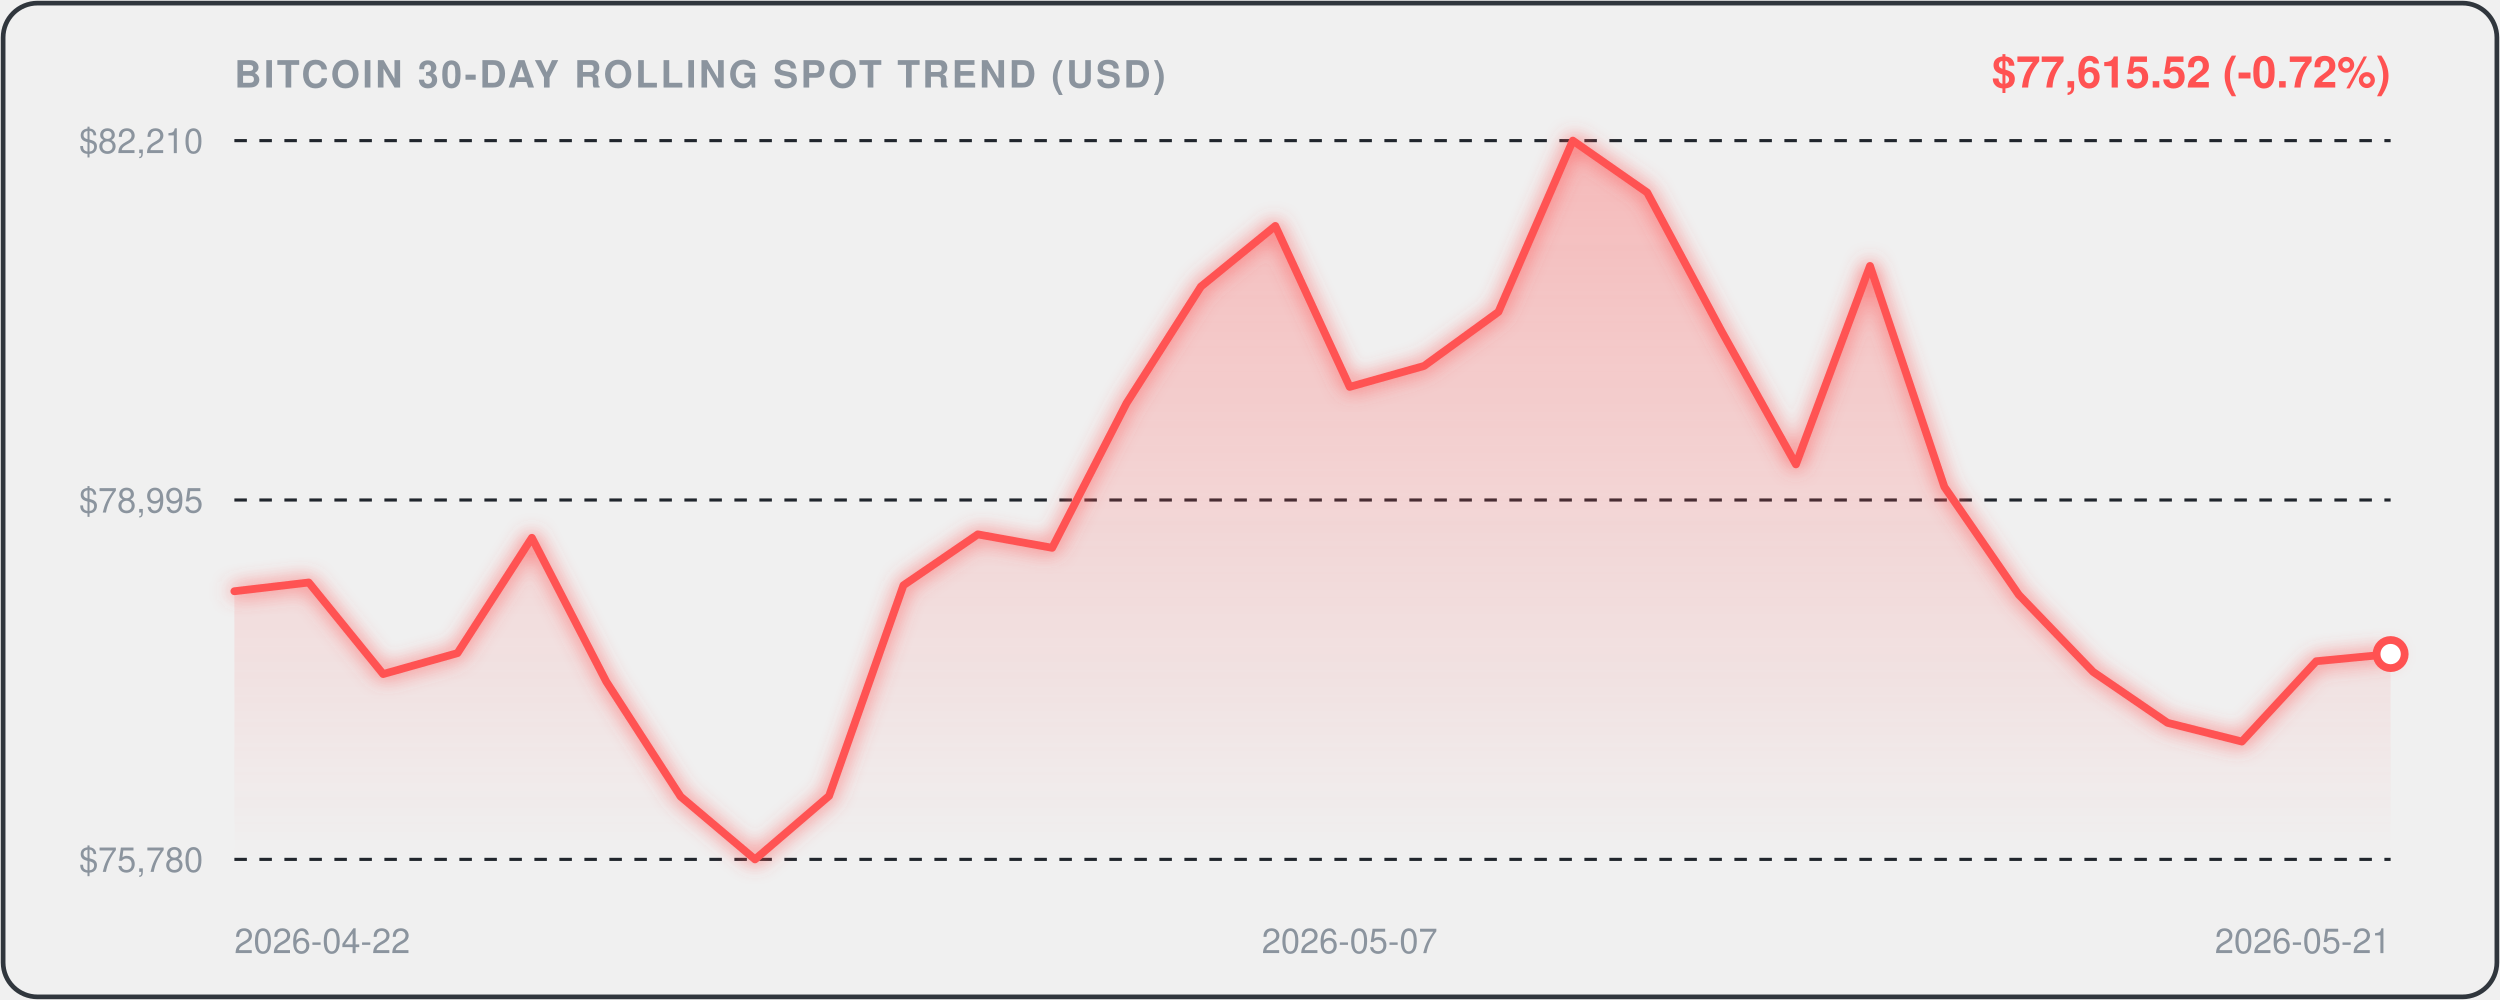
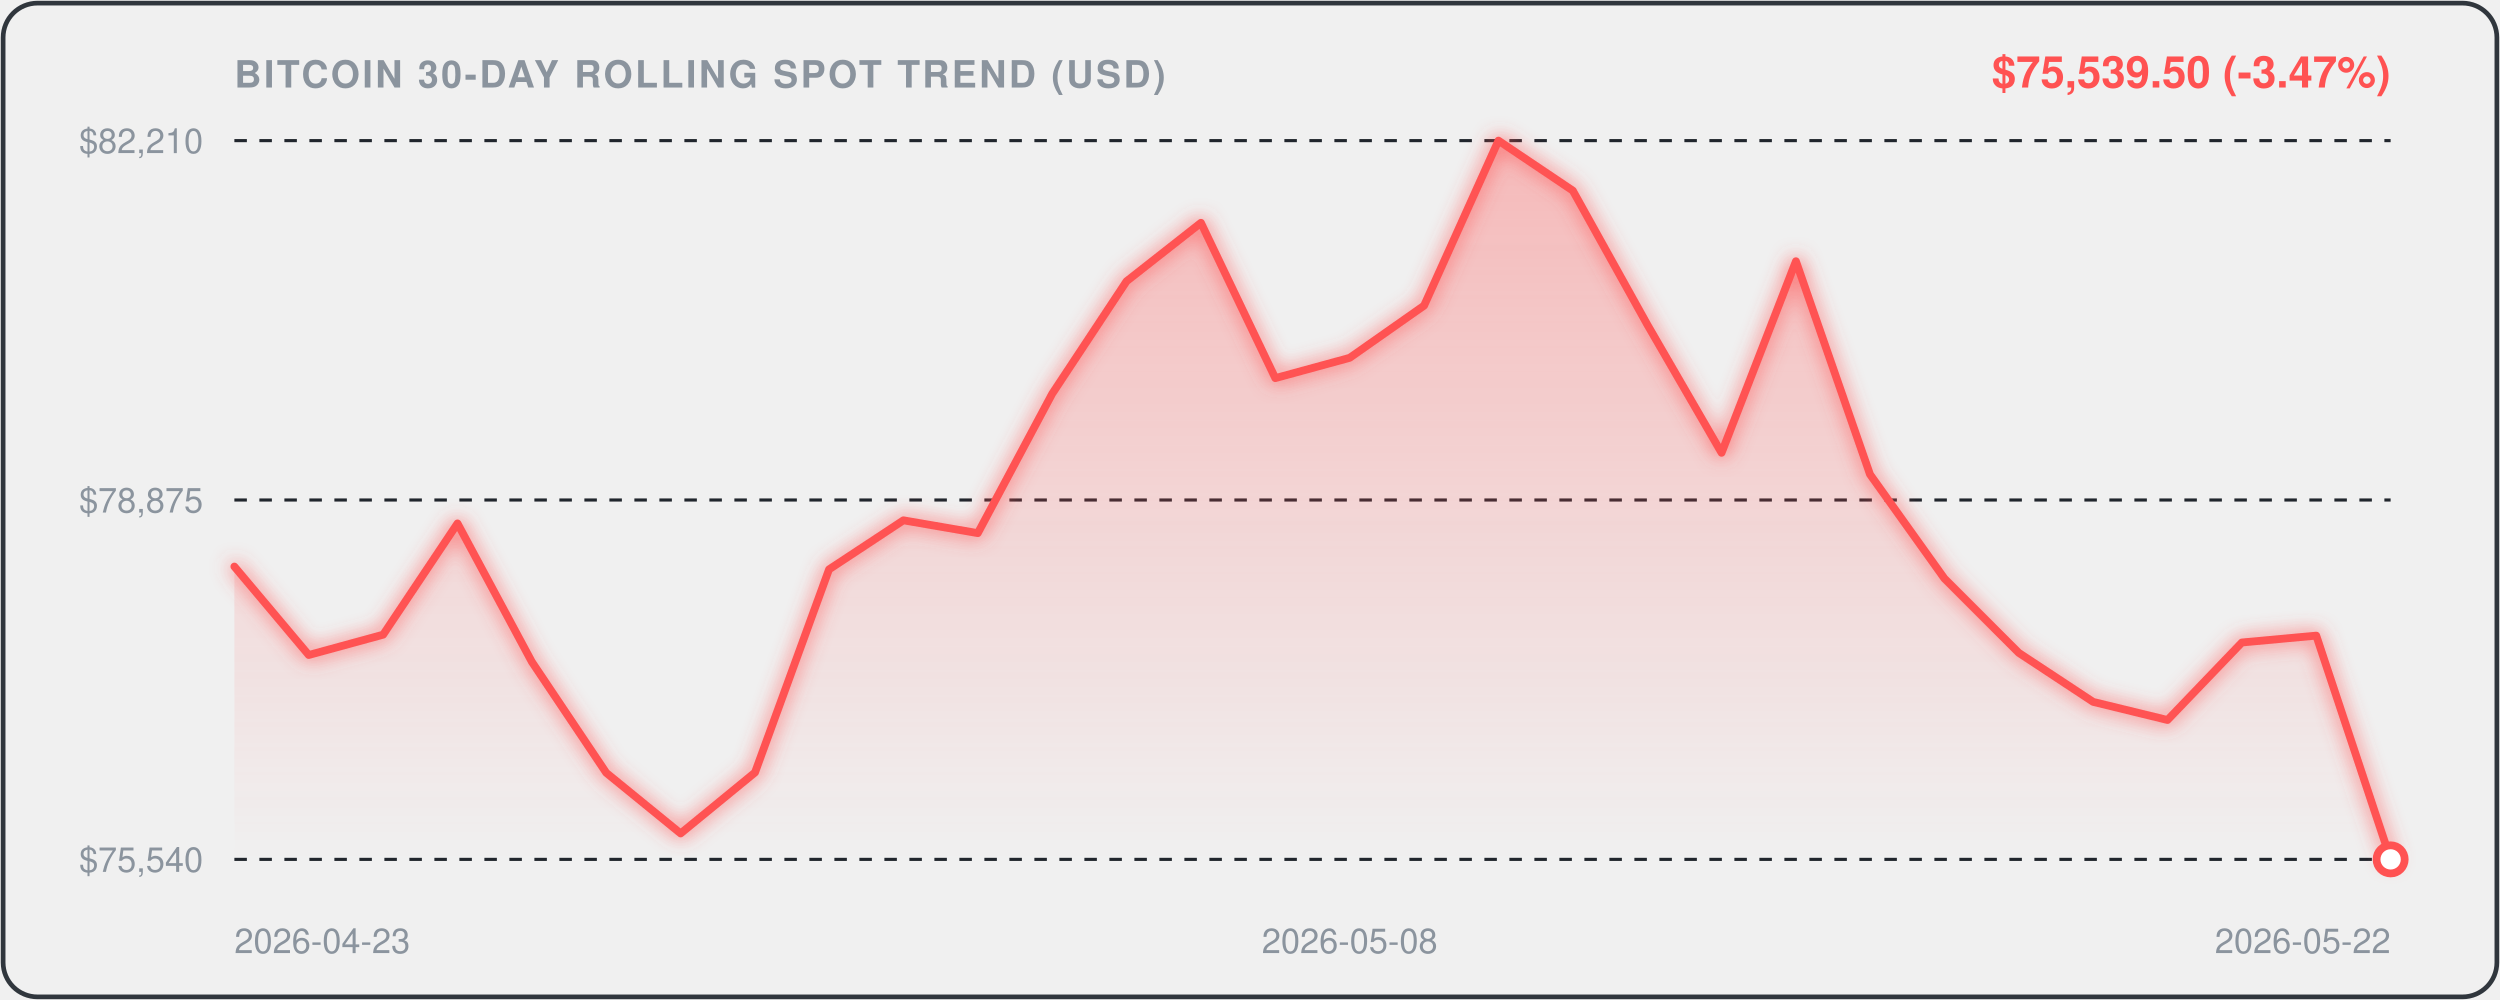
<svg xmlns="http://www.w3.org/2000/svg" viewBox="0 0 800 320" width="100%" height="100%" style="background:#0d1117;border-radius:12px;font-family:-apple-system,BlinkMacSystemFont,'Segoe UI',Helvetica,Arial,sans-serif;">
  <defs>
    <linearGradient id="areaGrad" x1="0" y1="0" x2="0" y2="1">
      <stop offset="0%" stop-color="rgba(255, 82, 82, 0.35)" />
      <stop offset="100%" stop-color="rgba(255, 82, 82, 0.0)" />
    </linearGradient>
    <filter id="glow" x="-20%" y="-20%" width="140%" height="140%">
      <feGaussianBlur stdDeviation="3" result="blur" />
      <feComposite in="SourceGraphic" in2="blur" operator="over" />
    </filter>
  </defs>
  <rect x="1" y="1" width="798" height="318" rx="11" fill="none" stroke="#30363d" stroke-width="1.5" />
  <text x="75" y="28" fill="#8b949e" font-size="12" font-weight="600" letter-spacing="0.8">BITCOIN 30-DAY ROLLING SPOT TREND (USD)</text>
-   <text x="765" y="28" text-anchor="end" fill="#FF5252" font-size="14" font-weight="700">$77,615.52 (-0.72%)</text>
+   <text x="765" y="28" text-anchor="end" fill="#FF5252" font-size="14" font-weight="700">$75,539.50 (-3.47%)</text>
  <line x1="75" y1="45" x2="765" y2="45" stroke="#21262d" stroke-width="1" stroke-dasharray="4,4" />
  <text x="65" y="49" text-anchor="end" fill="#8b949e" font-size="11">$82,210</text>
  <line x1="75" y1="160.0" x2="765" y2="160.0" stroke="#21262d" stroke-width="1" stroke-dasharray="4,4" />
-   <text x="65" y="164.0" text-anchor="end" fill="#8b949e" font-size="11">$78,995</text>
+   <text x="65" y="164.0" text-anchor="end" fill="#8b949e" font-size="11">$78,875</text>
  <line x1="75" y1="275" x2="765" y2="275" stroke="#21262d" stroke-width="1" stroke-dasharray="4,4" />
-   <text x="65" y="279" text-anchor="end" fill="#8b949e" font-size="11">$75,780</text>
-   <path d="M 75.0,189.2 L 98.8,186.4 L 122.6,215.7 L 146.4,209.0 L 170.2,172.1 L 194.0,218.1 L 217.8,254.9 L 241.6,275.0 L 265.3,254.7 L 289.1,187.3 L 312.9,171.0 L 336.7,175.3 L 360.5,129.0 L 384.3,91.7 L 408.1,72.3 L 431.9,123.8 L 455.7,117.1 L 479.5,99.8 L 503.3,45.0 L 527.1,61.6 L 550.9,106.0 L 574.7,148.6 L 598.4,85.1 L 622.2,155.8 L 646.0,190.3 L 669.8,215.0 L 693.6,231.3 L 717.4,237.3 L 741.2,211.6 L 765.0,209.3 L 765.0,275.0 L 75.0,275.0 Z" fill="url(#areaGrad)" />
-   <path d="M 75.0,189.2 L 98.8,186.4 L 122.6,215.7 L 146.4,209.0 L 170.2,172.1 L 194.0,218.1 L 217.8,254.9 L 241.6,275.0 L 265.3,254.7 L 289.1,187.3 L 312.9,171.0 L 336.7,175.3 L 360.5,129.0 L 384.3,91.7 L 408.1,72.3 L 431.9,123.8 L 455.7,117.1 L 479.5,99.8 L 503.3,45.0 L 527.1,61.6 L 550.9,106.0 L 574.7,148.6 L 598.4,85.1 L 622.2,155.8 L 646.0,190.3 L 669.8,215.0 L 693.6,231.3 L 717.4,237.3 L 741.2,211.6 L 765.0,209.3" fill="none" stroke="#FF5252" stroke-width="2.5" stroke-linecap="round" stroke-linejoin="round" filter="url(#glow)" />
-   <circle cx="765.0" cy="209.3" r="4.5" fill="#ffffff" stroke="#FF5252" stroke-width="2.5" />
-   <text x="75.0" y="305" fill="#8b949e" font-size="11" text-anchor="start">2026-04-22</text>
-   <text x="431.9" y="305" fill="#8b949e" font-size="11" text-anchor="middle">2026-05-07</text>
-   <text x="765.0" y="305" fill="#8b949e" font-size="11" text-anchor="end">2026-05-21</text>
+   <text x="65" y="279" text-anchor="end" fill="#8b949e" font-size="11">$75,540</text>
+   <path d="M 75.0,181.3 L 98.8,209.6 L 122.6,203.1 L 146.4,167.5 L 170.2,211.8 L 194.0,247.3 L 217.8,266.7 L 241.6,247.2 L 265.3,182.2 L 289.1,166.5 L 312.9,170.6 L 336.7,126.0 L 360.5,90.0 L 384.3,71.3 L 408.1,121.0 L 431.9,114.5 L 455.7,97.8 L 479.5,45.0 L 503.3,61.0 L 527.1,103.8 L 550.9,144.9 L 574.7,83.6 L 598.4,151.8 L 622.2,185.1 L 646.0,208.9 L 669.8,224.6 L 693.6,230.4 L 717.4,205.6 L 741.2,203.4 L 765.0,275.0 L 765.0,275.0 L 75.0,275.0 Z" fill="url(#areaGrad)" />
+   <path d="M 75.0,181.3 L 98.8,209.6 L 122.6,203.1 L 146.4,167.5 L 170.2,211.8 L 194.0,247.3 L 217.8,266.7 L 241.6,247.2 L 265.3,182.2 L 289.1,166.5 L 312.9,170.6 L 336.7,126.0 L 360.5,90.0 L 384.3,71.3 L 408.1,121.0 L 431.9,114.5 L 455.7,97.8 L 479.5,45.0 L 503.3,61.0 L 527.1,103.8 L 550.9,144.9 L 574.7,83.6 L 598.4,151.8 L 622.2,185.1 L 646.0,208.9 L 669.8,224.6 L 693.6,230.4 L 717.4,205.6 L 741.2,203.4 L 765.0,275.0" fill="none" stroke="#FF5252" stroke-width="2.5" stroke-linecap="round" stroke-linejoin="round" filter="url(#glow)" />
+   <circle cx="765.0" cy="275.0" r="4.5" fill="#ffffff" stroke="#FF5252" stroke-width="2.5" />
+   <text x="75.0" y="305" fill="#8b949e" font-size="11" text-anchor="start">2026-04-23</text>
+   <text x="431.9" y="305" fill="#8b949e" font-size="11" text-anchor="middle">2026-05-08</text>
+   <text x="765.0" y="305" fill="#8b949e" font-size="11" text-anchor="end">2026-05-22</text>
</svg>
